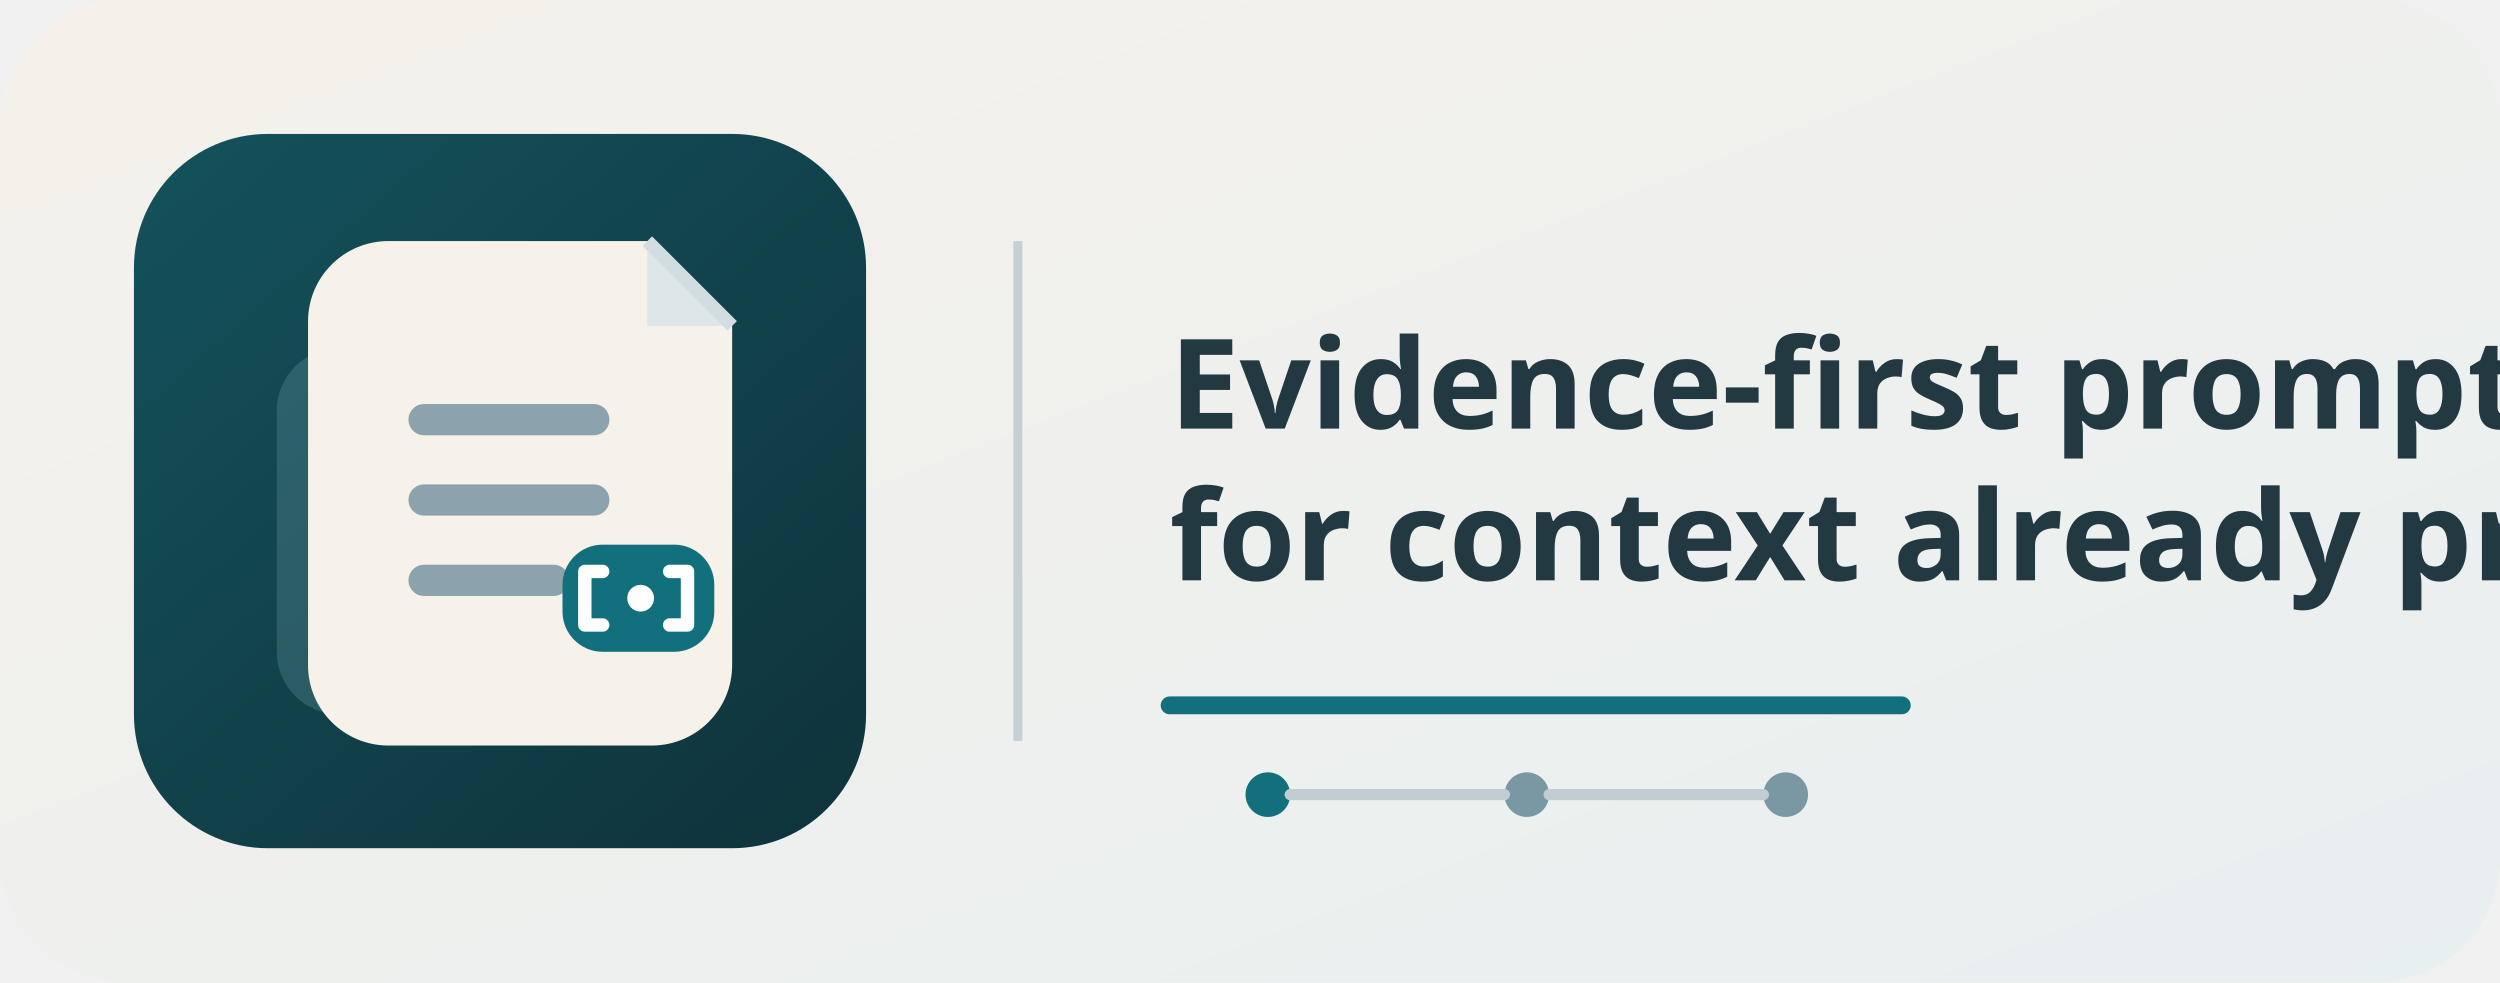
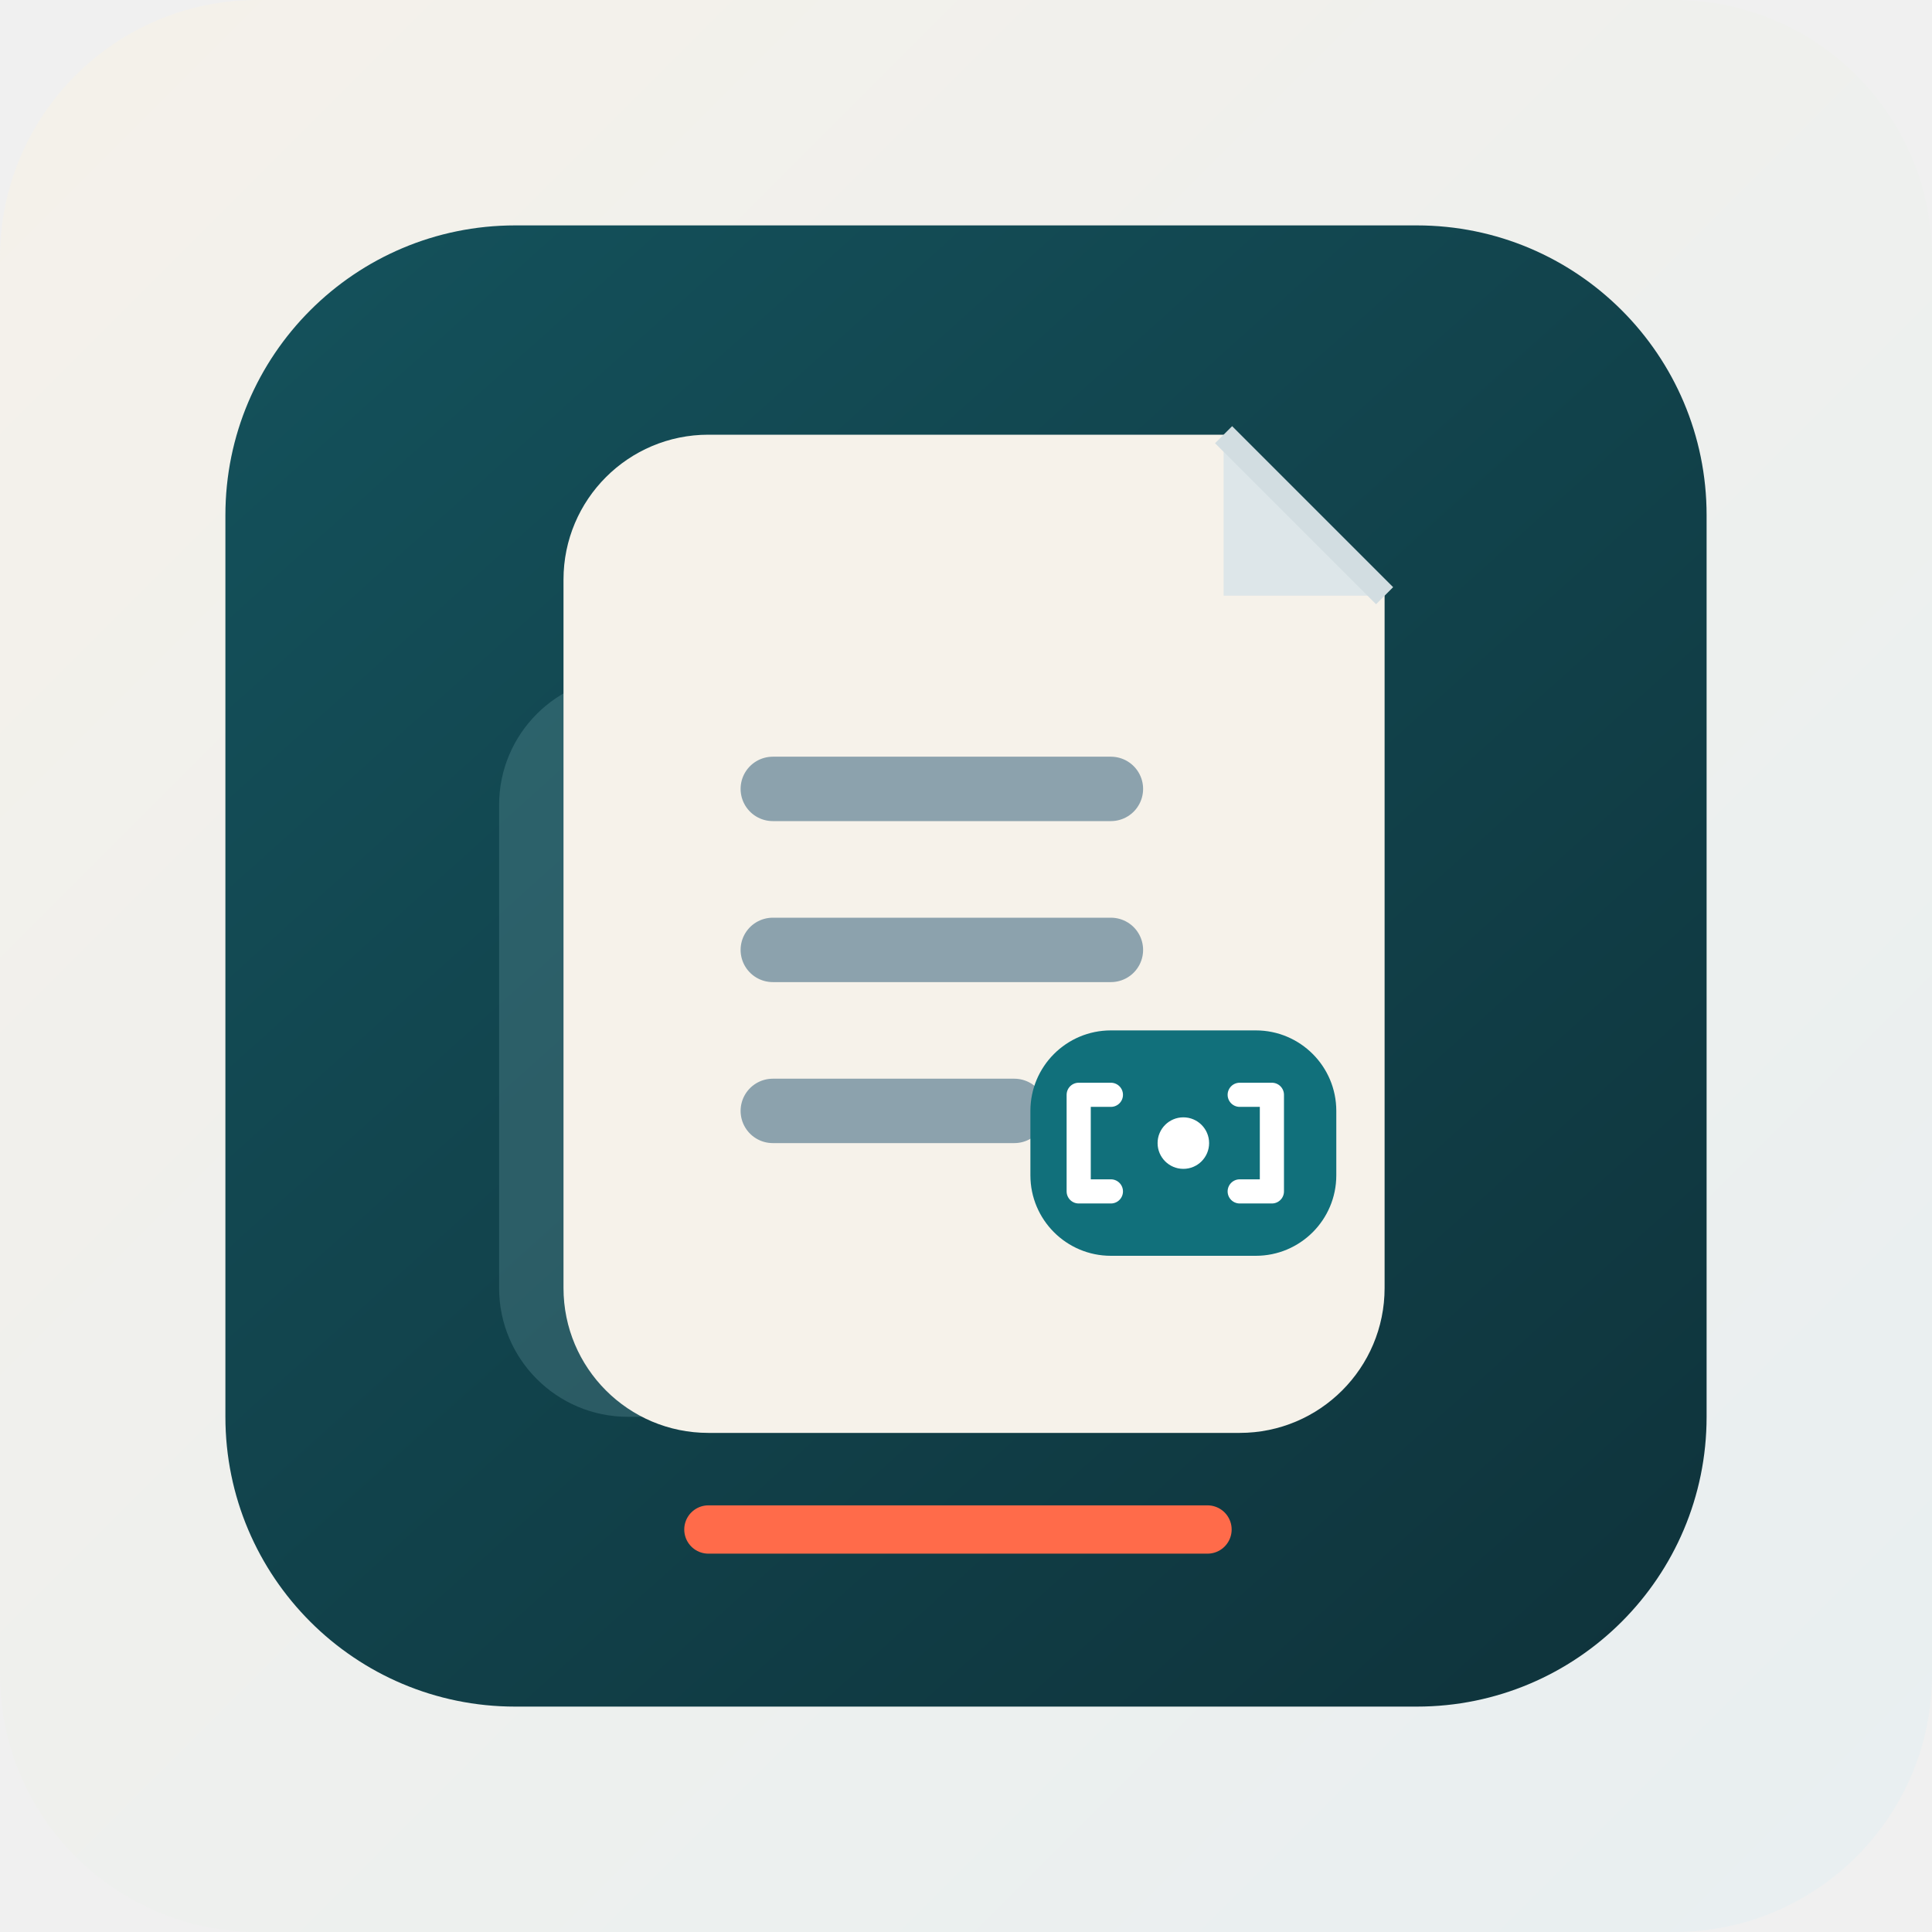
- <svg xmlns="http://www.w3.org/2000/svg" viewBox="0 0 560 220" role="img" aria-label="OpenRAG-Skill banner">
+ <svg xmlns="http://www.w3.org/2000/svg" viewBox="0 0 240 240" role="img" aria-label="OpenRAG-Skill emblem">
  <defs>
    <linearGradient id="orsLargeCanvas" x1="0" y1="0" x2="1" y2="1">
      <stop offset="0%" stop-color="#F5F1EA" />
      <stop offset="100%" stop-color="#E8EFF1" />
    </linearGradient>
    <linearGradient id="orsLargePanel" x1="0" y1="0" x2="0.9" y2="1">
      <stop offset="0%" stop-color="#14525C" />
      <stop offset="100%" stop-color="#0F343C" />
    </linearGradient>
  </defs>
-   <rect width="560" height="220" rx="28" fill="url(#orsLargeCanvas)" />
-   <rect x="30" y="30" width="164" height="160" rx="30" fill="url(#orsLargePanel)" />
-   <rect x="62" y="78" width="42" height="82" rx="14" fill="#7EAEB7" opacity="0.24" />
-   <path d="M87 54h58l19 19v76a18 18 0 0 1-18 18H87a18 18 0 0 1-18-18V72a18 18 0 0 1 18-18z" fill="#F6F2EA" />
-   <path d="M145 54v19h19" fill="#DDE6E9" />
-   <path d="M145 54l19 19" fill="none" stroke="#D2DDE1" stroke-width="3" stroke-linejoin="round" />
-   <line x1="95" y1="94" x2="133" y2="94" stroke="#8CA2AD" stroke-width="7" stroke-linecap="round" />
-   <line x1="95" y1="112" x2="133" y2="112" stroke="#8CA2AD" stroke-width="7" stroke-linecap="round" />
-   <line x1="95" y1="130" x2="124" y2="130" stroke="#8CA2AD" stroke-width="7" stroke-linecap="round" />
-   <rect x="126" y="122" width="34" height="24" rx="9" fill="#11707B" />
-   <path d="M135 128h-4v12h4" fill="none" stroke="#FFFFFF" stroke-width="3" stroke-linecap="round" stroke-linejoin="round" />
-   <circle cx="143.5" cy="134" r="3" fill="#FFFFFF" />
-   <path d="M150 128h4v12h-4" fill="none" stroke="#FFFFFF" stroke-width="3" stroke-linecap="round" stroke-linejoin="round" />
-   <path d="M228 54v112" stroke="#C6D0D4" stroke-width="2" />
-   <text x="262" y="96" font-family="'Avenir Next', 'Segoe UI', sans-serif" font-size="28" font-weight="600" fill="#223942">Evidence-first prompt RAG</text>
-   <text x="262" y="130" font-family="'Avenir Next', 'Segoe UI', sans-serif" font-size="28" font-weight="600" fill="#223942">for context already provided</text>
-   <path d="M262 158h164" stroke="#11707B" stroke-width="4" stroke-linecap="round" />
-   <circle cx="284" cy="178" r="5" fill="#11707B" />
-   <circle cx="342" cy="178" r="5" fill="#7A98A3" />
-   <circle cx="400" cy="178" r="5" fill="#7A98A3" />
-   <path d="M289 178h48" stroke="#C1CDD2" stroke-width="2.5" stroke-linecap="round" />
-   <path d="M347 178h48" stroke="#C1CDD2" stroke-width="2.5" stroke-linecap="round" />
+   <rect width="240" height="240" rx="32" fill="url(#orsLargeCanvas)" />
+   <rect x="28" y="28" width="184" height="184" rx="36" fill="url(#orsLargePanel)" />
+   <rect x="62" y="84" width="48" height="92" rx="16" fill="#7EAEB7" opacity="0.24" />
+   <path d="M88 54h64l20 20v86a18 18 0 0 1-18 18H88a18 18 0 0 1-18-18V72a18 18 0 0 1 18-18z" fill="#F6F2EA" />
+   <path d="M152 54v20h20" fill="#DDE6E9" />
+   <path d="M152 54l20 20" fill="none" stroke="#D2DDE1" stroke-width="3" stroke-linejoin="round" />
+   <line x1="96" y1="98" x2="138" y2="98" stroke="#8CA2AD" stroke-width="8" stroke-linecap="round" />
+   <line x1="96" y1="118" x2="138" y2="118" stroke="#8CA2AD" stroke-width="8" stroke-linecap="round" />
+   <line x1="96" y1="138" x2="126" y2="138" stroke="#8CA2AD" stroke-width="8" stroke-linecap="round" />
+   <rect x="128" y="128" width="38" height="28" rx="10" fill="#11707B" />
+   <path d="M138 136h-4v12h4" fill="none" stroke="#FFFFFF" stroke-width="3" stroke-linecap="round" stroke-linejoin="round" />
+   <circle cx="147" cy="142" r="3.2" fill="#FFFFFF" />
+   <path d="M154 136h4v12h-4" fill="none" stroke="#FFFFFF" stroke-width="3" stroke-linecap="round" stroke-linejoin="round" />
+   <path d="M88 190h62" stroke="#FF6B4A" stroke-width="6" stroke-linecap="round" />
</svg>
